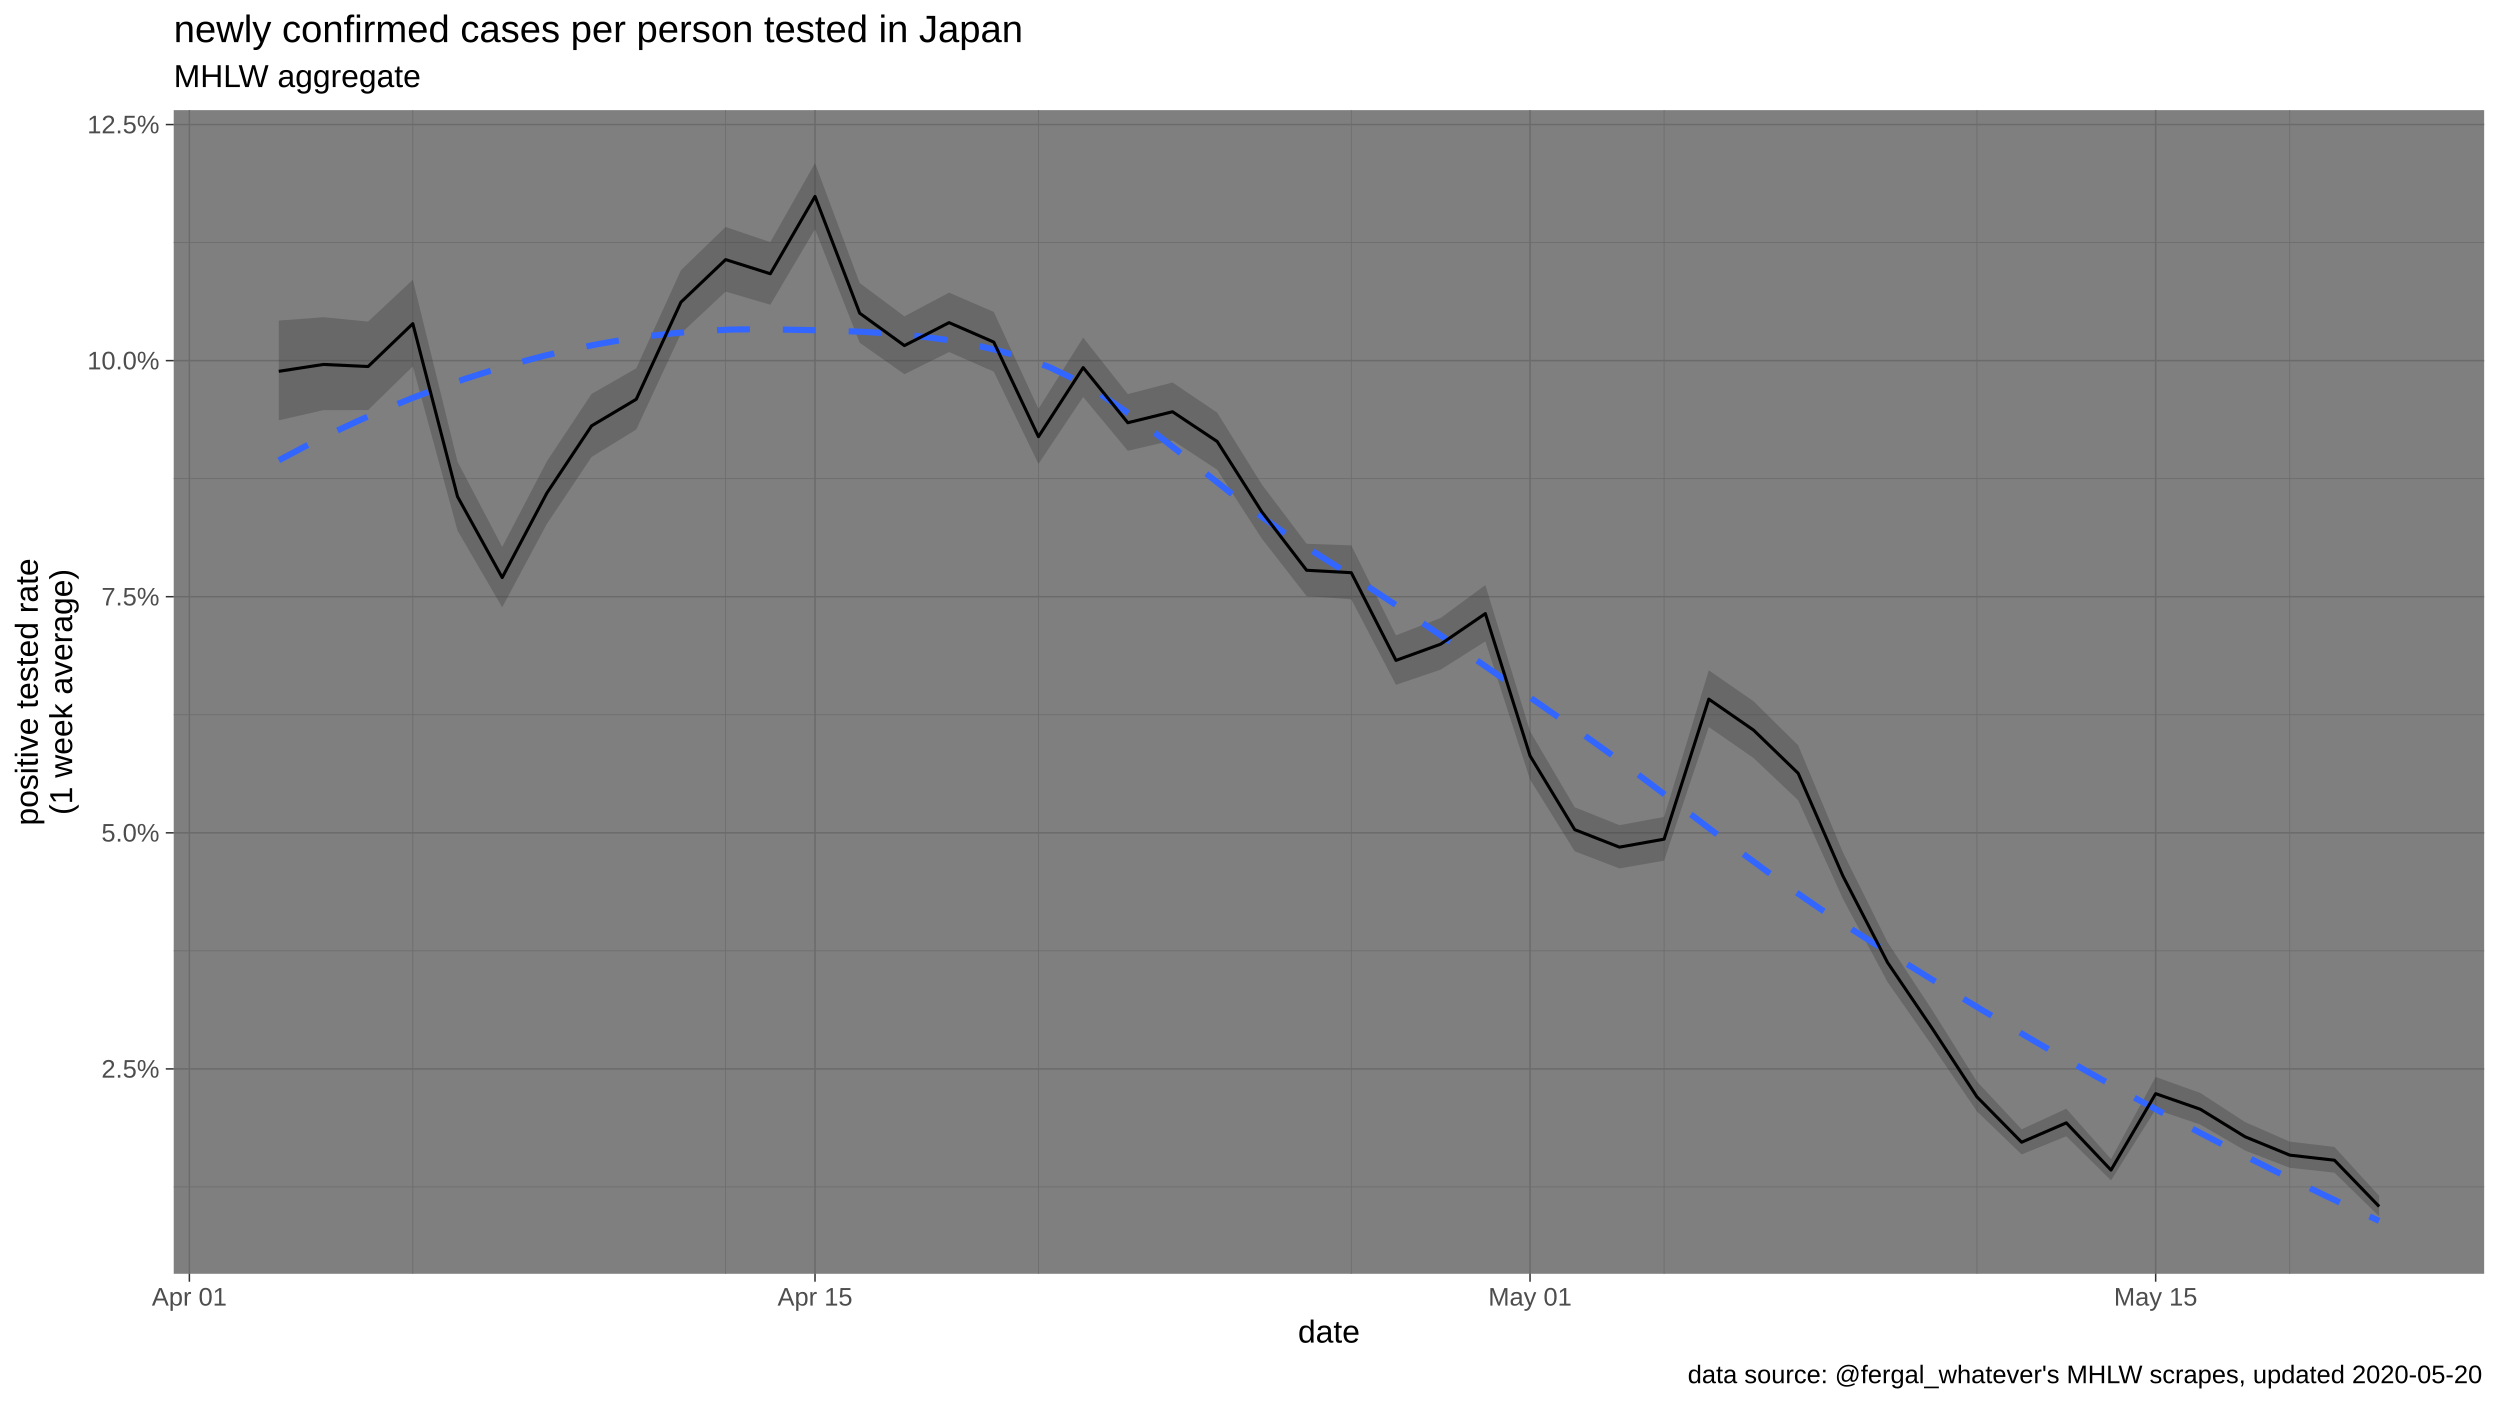
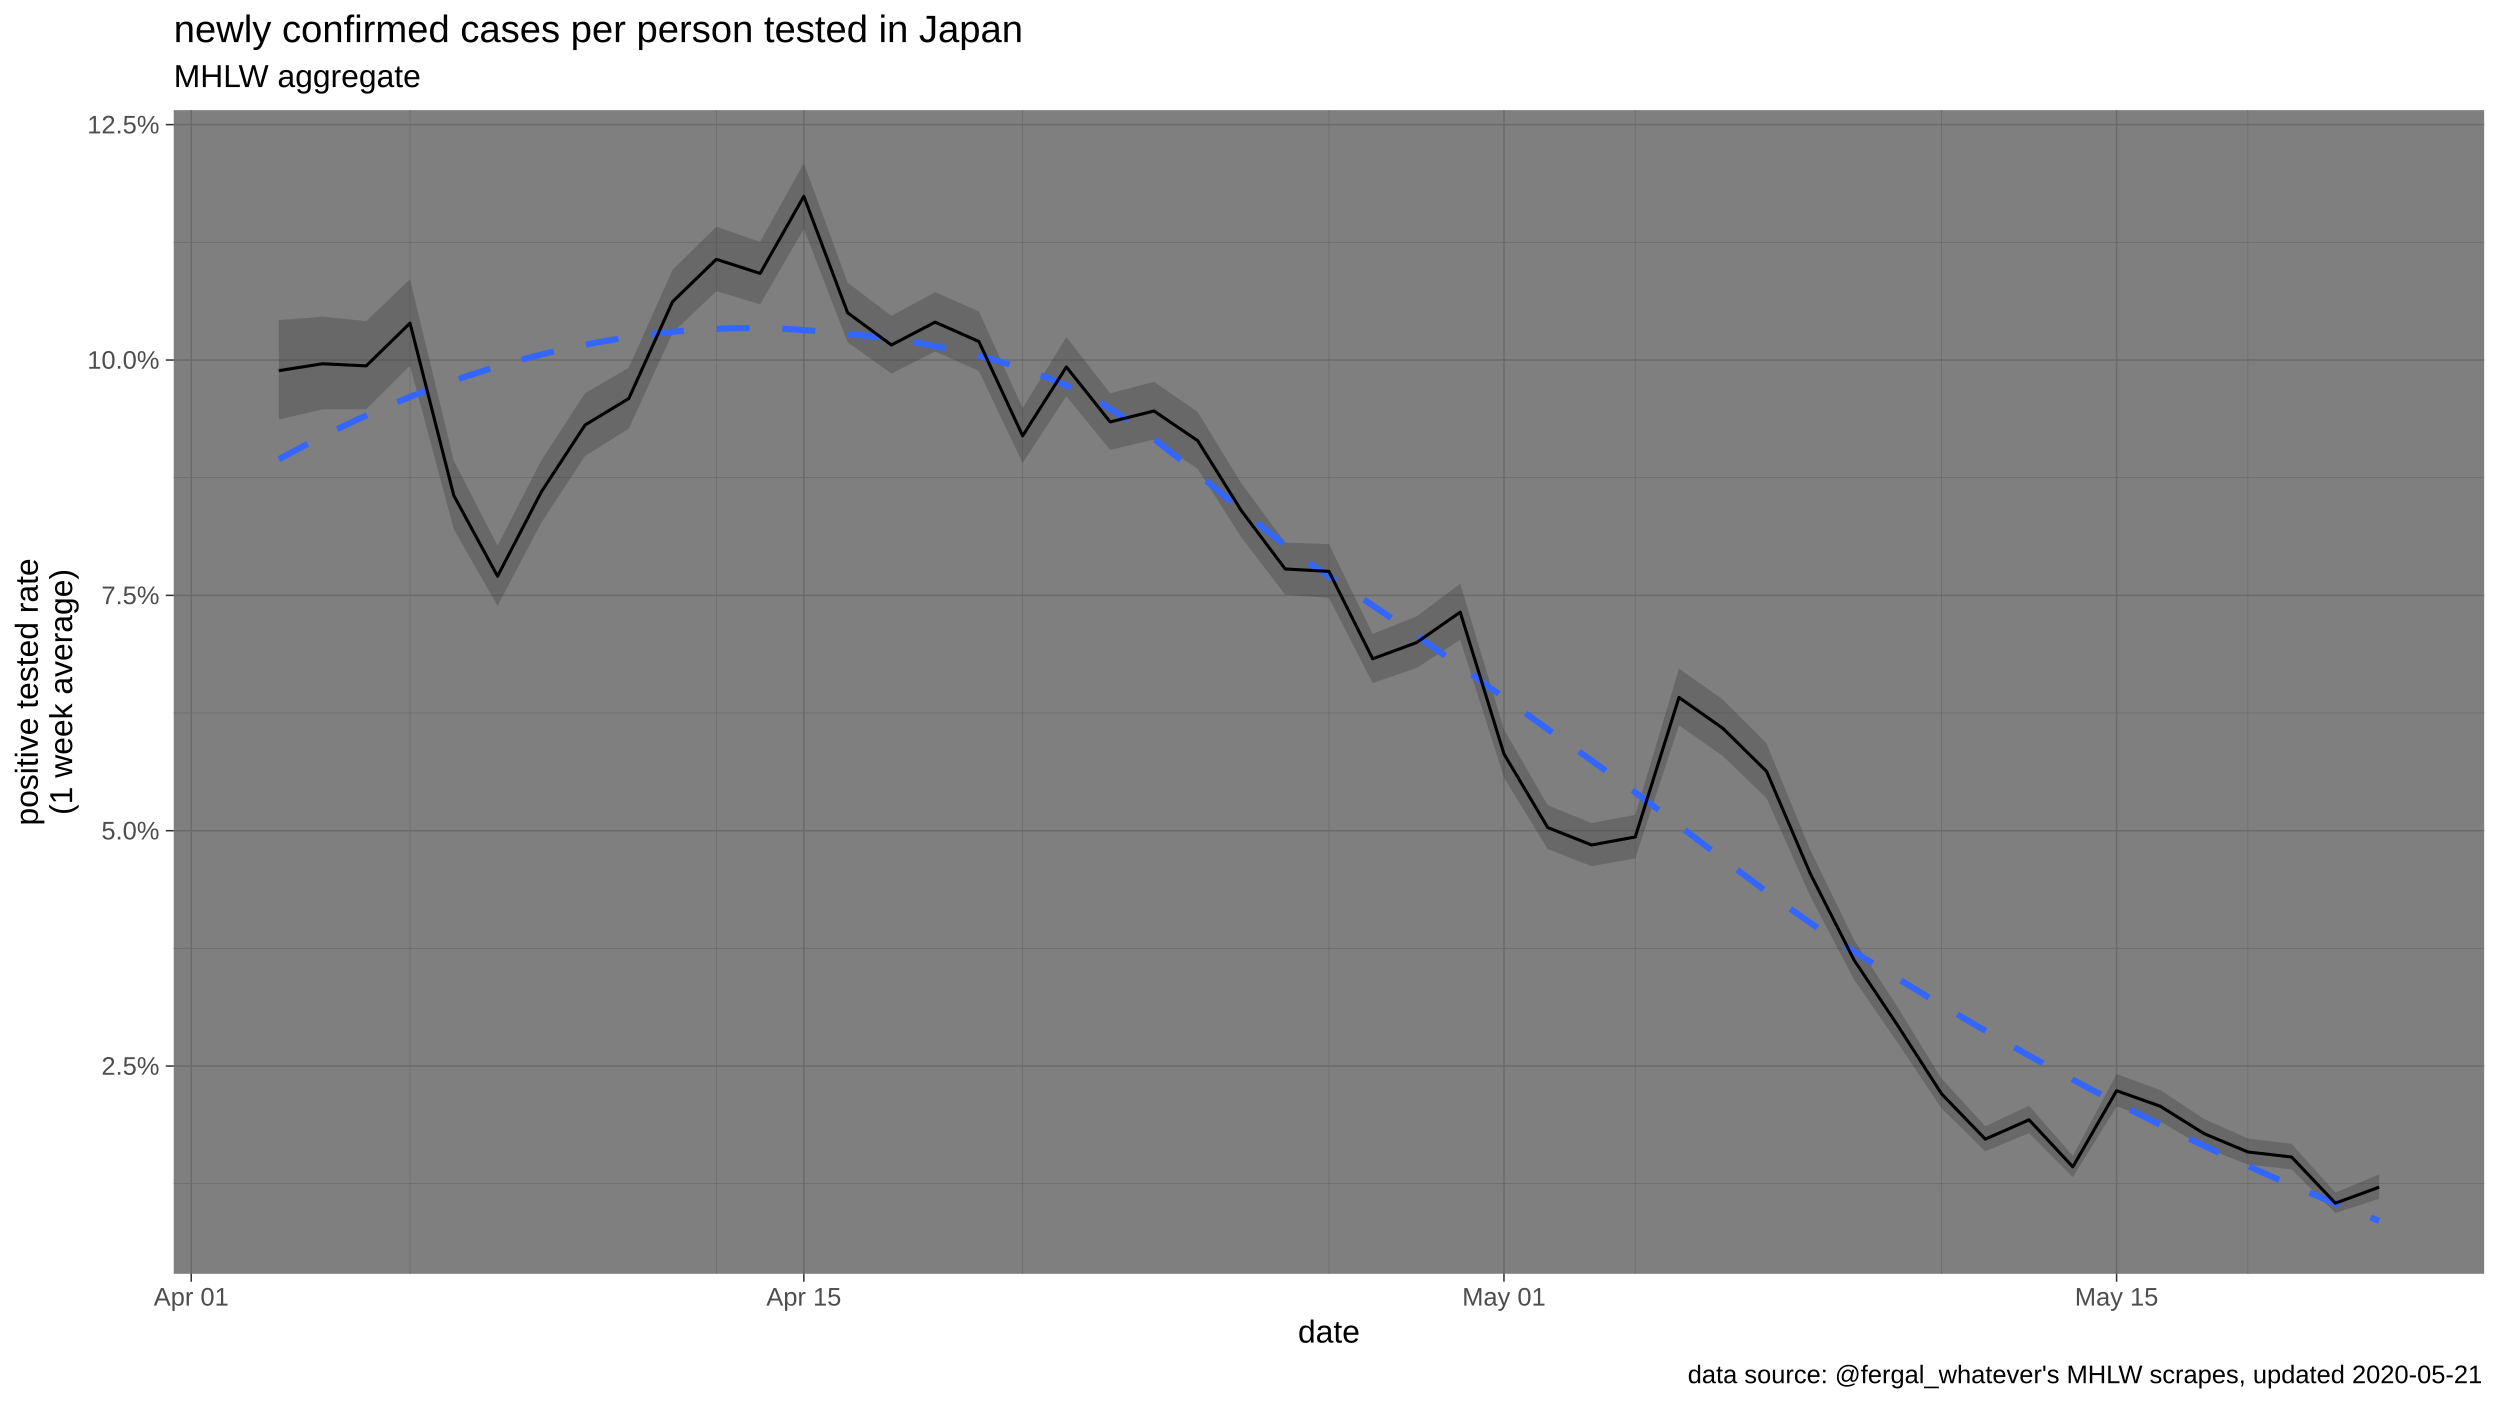
<svg xmlns="http://www.w3.org/2000/svg" viewBox="0 0 864.00 486.00">
  <defs>
    <style type="text/css">
    line, polyline, polygon, path, rect, circle {
      fill: none;
      stroke: #000000;
      stroke-linecap: round;
      stroke-linejoin: round;
      stroke-miterlimit: 10.00;
    }
  </style>
  </defs>
  <rect width="100%" height="100%" style="stroke: none; fill: #FFFFFF;" />
  <rect x="0.00" y="0.00" width="864.00" height="486.00" style="stroke-width: 1.07; stroke: #FFFFFF; fill: #FFFFFF;" />
  <defs>
    <clipPath id="cpNjAuMDR8ODU4LjUyfDQ0MC4yMnwzOC4wNw==">
      <rect x="60.04" y="38.07" width="798.48" height="402.15" />
    </clipPath>
  </defs>
  <rect x="60.04" y="38.07" width="798.48" height="402.15" style="stroke-width: 1.07; stroke: none; fill: #7F7F7F;" clip-path="url(#cpNjAuMDR8ODU4LjUyfDQ0MC4yMnwzOC4wNw==)" />
-   <polyline points="60.04,410.21 858.52,410.21 " style="stroke-width: 0.27; stroke: #6B6B6B; stroke-linecap: butt;" clip-path="url(#cpNjAuMDR8ODU4LjUyfDQ0MC4yMnwzOC4wNw==)" />
-   <polyline points="60.04,328.62 858.52,328.62 " style="stroke-width: 0.27; stroke: #6B6B6B; stroke-linecap: butt;" clip-path="url(#cpNjAuMDR8ODU4LjUyfDQ0MC4yMnwzOC4wNw==)" />
-   <polyline points="60.04,247.02 858.52,247.02 " style="stroke-width: 0.27; stroke: #6B6B6B; stroke-linecap: butt;" clip-path="url(#cpNjAuMDR8ODU4LjUyfDQ0MC4yMnwzOC4wNw==)" />
-   <polyline points="60.04,165.43 858.52,165.43 " style="stroke-width: 0.27; stroke: #6B6B6B; stroke-linecap: butt;" clip-path="url(#cpNjAuMDR8ODU4LjUyfDQ0MC4yMnwzOC4wNw==)" />
-   <polyline points="60.04,83.84 858.52,83.84 " style="stroke-width: 0.27; stroke: #6B6B6B; stroke-linecap: butt;" clip-path="url(#cpNjAuMDR8ODU4LjUyfDQ0MC4yMnwzOC4wNw==)" />
-   <polyline points="142.67,440.22 142.67,38.07 " style="stroke-width: 0.27; stroke: #6B6B6B; stroke-linecap: butt;" clip-path="url(#cpNjAuMDR8ODU4LjUyfDQ0MC4yMnwzOC4wNw==)" />
-   <polyline points="250.78,440.22 250.78,38.07 " style="stroke-width: 0.27; stroke: #6B6B6B; stroke-linecap: butt;" clip-path="url(#cpNjAuMDR8ODU4LjUyfDQ0MC4yMnwzOC4wNw==)" />
-   <polyline points="358.89,440.22 358.89,38.07 " style="stroke-width: 0.27; stroke: #6B6B6B; stroke-linecap: butt;" clip-path="url(#cpNjAuMDR8ODU4LjUyfDQ0MC4yMnwzOC4wNw==)" />
-   <polyline points="467.00,440.22 467.00,38.07 " style="stroke-width: 0.27; stroke: #6B6B6B; stroke-linecap: butt;" clip-path="url(#cpNjAuMDR8ODU4LjUyfDQ0MC4yMnwzOC4wNw==)" />
-   <polyline points="575.11,440.22 575.11,38.07 " style="stroke-width: 0.27; stroke: #6B6B6B; stroke-linecap: butt;" clip-path="url(#cpNjAuMDR8ODU4LjUyfDQ0MC4yMnwzOC4wNw==)" />
-   <polyline points="683.23,440.22 683.23,38.07 " style="stroke-width: 0.27; stroke: #6B6B6B; stroke-linecap: butt;" clip-path="url(#cpNjAuMDR8ODU4LjUyfDQ0MC4yMnwzOC4wNw==)" />
-   <polyline points="791.34,440.22 791.34,38.07 " style="stroke-width: 0.27; stroke: #6B6B6B; stroke-linecap: butt;" clip-path="url(#cpNjAuMDR8ODU4LjUyfDQ0MC4yMnwzOC4wNw==)" />
-   <polyline points="60.04,369.41 858.52,369.41 " style="stroke-width: 0.53; stroke: #6B6B6B; stroke-linecap: butt;" clip-path="url(#cpNjAuMDR8ODU4LjUyfDQ0MC4yMnwzOC4wNw==)" />
-   <polyline points="60.04,287.82 858.52,287.82 " style="stroke-width: 0.53; stroke: #6B6B6B; stroke-linecap: butt;" clip-path="url(#cpNjAuMDR8ODU4LjUyfDQ0MC4yMnwzOC4wNw==)" />
-   <polyline points="60.04,206.23 858.52,206.23 " style="stroke-width: 0.53; stroke: #6B6B6B; stroke-linecap: butt;" clip-path="url(#cpNjAuMDR8ODU4LjUyfDQ0MC4yMnwzOC4wNw==)" />
-   <polyline points="60.04,124.63 858.52,124.63 " style="stroke-width: 0.53; stroke: #6B6B6B; stroke-linecap: butt;" clip-path="url(#cpNjAuMDR8ODU4LjUyfDQ0MC4yMnwzOC4wNw==)" />
-   <polyline points="60.04,43.04 858.52,43.04 " style="stroke-width: 0.53; stroke: #6B6B6B; stroke-linecap: butt;" clip-path="url(#cpNjAuMDR8ODU4LjUyfDQ0MC4yMnwzOC4wNw==)" />
-   <polyline points="65.45,440.22 65.45,38.07 " style="stroke-width: 0.53; stroke: #6B6B6B; stroke-linecap: butt;" clip-path="url(#cpNjAuMDR8ODU4LjUyfDQ0MC4yMnwzOC4wNw==)" />
-   <polyline points="281.67,440.22 281.67,38.07 " style="stroke-width: 0.53; stroke: #6B6B6B; stroke-linecap: butt;" clip-path="url(#cpNjAuMDR8ODU4LjUyfDQ0MC4yMnwzOC4wNw==)" />
-   <polyline points="528.78,440.22 528.78,38.07 " style="stroke-width: 0.53; stroke: #6B6B6B; stroke-linecap: butt;" clip-path="url(#cpNjAuMDR8ODU4LjUyfDQ0MC4yMnwzOC4wNw==)" />
-   <polyline points="745.00,440.22 745.00,38.07 " style="stroke-width: 0.53; stroke: #6B6B6B; stroke-linecap: butt;" clip-path="url(#cpNjAuMDR8ODU4LjUyfDQ0MC4yMnwzOC4wNw==)" />
-   <polygon points="96.34,110.78 111.78,109.62 127.22,111.14 142.67,96.65 158.11,159.52 173.56,189.01 189.00,159.42 204.45,136.13 219.89,127.28 235.34,93.36 250.78,78.43 266.22,83.67 281.67,56.35 297.11,97.80 312.56,109.32 328.00,101.12 343.45,107.80 358.89,141.30 374.34,116.67 389.78,136.19 405.22,132.18 420.67,142.61 436.11,167.44 451.56,187.92 467.00,188.47 482.45,219.57 497.89,213.56 513.34,202.19 528.78,252.72 544.23,278.98 559.67,285.17 575.11,282.31 590.56,231.64 606.00,242.34 621.45,257.57 636.89,294.52 652.34,325.60 667.78,349.10 683.23,373.76 698.67,390.27 714.11,383.16 729.56,400.57 745.00,372.19 760.45,377.73 775.89,387.78 791.34,394.54 806.78,396.38 822.23,413.29 822.23,420.37 806.78,405.27 791.34,403.59 775.89,397.63 760.45,388.67 745.00,383.44 729.56,407.96 714.11,392.70 698.67,398.98 683.23,384.10 667.78,361.46 652.34,339.41 636.89,310.60 621.45,276.58 606.00,261.95 590.56,251.28 575.11,297.45 559.67,300.13 544.23,294.23 528.78,269.42 513.34,221.66 497.89,231.44 482.45,236.67 467.00,207.13 451.56,206.01 436.11,186.20 420.67,162.35 405.22,152.21 389.78,155.80 374.34,137.21 358.89,160.34 343.45,128.45 328.00,121.67 312.56,129.34 297.11,118.47 281.67,79.21 266.22,105.33 250.78,100.78 235.34,115.25 219.89,148.44 204.45,157.95 189.00,181.07 173.56,209.90 158.11,183.36 142.67,126.61 127.22,141.72 111.78,141.75 96.34,145.27 " style="stroke-width: 1.07; stroke: none; fill: #333333; fill-opacity: 0.30;" clip-path="url(#cpNjAuMDR8ODU4LjUyfDQ0MC4yMnwzOC4wNw==)" />
-   <polyline points="96.34,159.08 105.52,154.23 114.71,149.66 123.90,145.38 133.09,141.37 142.28,137.64 151.47,134.17 160.65,130.97 169.84,128.02 179.03,125.34 188.22,122.93 197.41,120.79 206.60,118.93 215.79,117.34 224.97,116.05 234.16,115.04 243.35,114.32 252.54,113.90 261.73,113.78 270.92,113.91 280.11,114.08 289.29,114.32 298.48,114.69 307.67,115.26 316.86,116.11 326.05,117.30 335.24,118.90 344.42,120.99 353.61,123.62 362.80,126.94 371.99,131.38 381.18,136.84 390.37,143.10 399.56,149.94 408.74,157.15 417.93,164.51 427.12,171.80 436.31,178.80 445.50,185.30 454.69,191.14 463.87,196.94 473.06,202.89 482.25,208.98 491.44,215.17 500.63,221.46 509.82,227.81 519.01,234.20 528.19,240.61 537.38,247.02 546.57,253.42 555.76,260.00 564.95,266.77 574.14,273.69 583.33,280.67 592.51,287.65 601.70,294.56 610.89,301.34 620.08,307.92 629.27,314.23 638.46,320.21 647.64,326.03 656.83,331.79 666.02,337.49 675.21,343.13 684.40,348.69 693.59,354.18 702.78,359.60 711.96,364.93 721.15,370.17 730.34,375.32 739.53,380.38 748.72,385.35 757.91,390.22 767.10,395.01 776.28,399.71 785.47,404.33 794.66,408.86 803.85,413.30 813.04,417.66 822.23,421.94 " style="stroke-width: 2.13; stroke: #3366FF; stroke-dasharray: 11.38,11.38; stroke-linecap: butt;" clip-path="url(#cpNjAuMDR8ODU4LjUyfDQ0MC4yMnwzOC4wNw==)" />
-   <polyline points="96.34,128.33 111.78,125.95 127.22,126.67 142.67,111.85 158.11,171.61 173.56,199.61 189.00,170.39 204.45,147.17 219.89,137.98 235.34,104.42 250.78,89.72 266.22,94.61 281.67,67.89 297.11,108.24 312.56,119.43 328.00,111.50 343.45,118.23 358.89,150.92 374.34,127.05 389.78,146.10 405.22,142.30 420.67,152.59 436.11,176.93 451.56,197.08 467.00,197.92 482.45,228.23 497.89,222.62 513.34,212.06 528.78,261.20 544.23,286.73 559.67,292.77 575.11,290.01 590.56,241.62 606.00,252.31 621.45,267.25 636.89,302.71 652.34,332.65 667.78,355.43 683.23,379.07 698.67,394.75 714.11,388.06 729.56,404.38 745.00,377.97 760.45,383.36 775.89,392.86 791.34,399.21 806.78,400.97 822.23,416.96 " style="stroke-width: 1.07; stroke-linecap: butt;" clip-path="url(#cpNjAuMDR8ODU4LjUyfDQ0MC4yMnwzOC4wNw==)" />
+   <polyline points="60.04,409.08 858.52,409.08 " style="stroke-width: 0.27; stroke: #6B6B6B; stroke-linecap: butt;" clip-path="url(#cpNjAuMDR8ODU4LjUyfDQ0MC4yMnwzOC4wNw==)" />
+   <polyline points="60.04,327.75 858.52,327.75 " style="stroke-width: 0.27; stroke: #6B6B6B; stroke-linecap: butt;" clip-path="url(#cpNjAuMDR8ODU4LjUyfDQ0MC4yMnwzOC4wNw==)" />
+   <polyline points="60.04,246.42 858.52,246.42 " style="stroke-width: 0.27; stroke: #6B6B6B; stroke-linecap: butt;" clip-path="url(#cpNjAuMDR8ODU4LjUyfDQ0MC4yMnwzOC4wNw==)" />
+   <polyline points="60.04,165.08 858.52,165.08 " style="stroke-width: 0.27; stroke: #6B6B6B; stroke-linecap: butt;" clip-path="url(#cpNjAuMDR8ODU4LjUyfDQ0MC4yMnwzOC4wNw==)" />
+   <polyline points="60.04,83.75 858.52,83.75 " style="stroke-width: 0.27; stroke: #6B6B6B; stroke-linecap: butt;" clip-path="url(#cpNjAuMDR8ODU4LjUyfDQ0MC4yMnwzOC4wNw==)" />
+   <polyline points="141.70,440.22 141.70,38.07 " style="stroke-width: 0.27; stroke: #6B6B6B; stroke-linecap: butt;" clip-path="url(#cpNjAuMDR8ODU4LjUyfDQ0MC4yMnwzOC4wNw==)" />
+   <polyline points="247.56,440.22 247.56,38.07 " style="stroke-width: 0.27; stroke: #6B6B6B; stroke-linecap: butt;" clip-path="url(#cpNjAuMDR8ODU4LjUyfDQ0MC4yMnwzOC4wNw==)" />
+   <polyline points="353.42,440.22 353.42,38.07 " style="stroke-width: 0.27; stroke: #6B6B6B; stroke-linecap: butt;" clip-path="url(#cpNjAuMDR8ODU4LjUyfDQ0MC4yMnwzOC4wNw==)" />
+   <polyline points="459.28,440.22 459.28,38.07 " style="stroke-width: 0.27; stroke: #6B6B6B; stroke-linecap: butt;" clip-path="url(#cpNjAuMDR8ODU4LjUyfDQ0MC4yMnwzOC4wNw==)" />
+   <polyline points="565.14,440.22 565.14,38.07 " style="stroke-width: 0.27; stroke: #6B6B6B; stroke-linecap: butt;" clip-path="url(#cpNjAuMDR8ODU4LjUyfDQ0MC4yMnwzOC4wNw==)" />
+   <polyline points="671.00,440.22 671.00,38.07 " style="stroke-width: 0.27; stroke: #6B6B6B; stroke-linecap: butt;" clip-path="url(#cpNjAuMDR8ODU4LjUyfDQ0MC4yMnwzOC4wNw==)" />
+   <polyline points="776.86,440.22 776.86,38.07 " style="stroke-width: 0.27; stroke: #6B6B6B; stroke-linecap: butt;" clip-path="url(#cpNjAuMDR8ODU4LjUyfDQ0MC4yMnwzOC4wNw==)" />
+   <polyline points="60.04,368.42 858.52,368.42 " style="stroke-width: 0.53; stroke: #6B6B6B; stroke-linecap: butt;" clip-path="url(#cpNjAuMDR8ODU4LjUyfDQ0MC4yMnwzOC4wNw==)" />
+   <polyline points="60.04,287.08 858.52,287.08 " style="stroke-width: 0.53; stroke: #6B6B6B; stroke-linecap: butt;" clip-path="url(#cpNjAuMDR8ODU4LjUyfDQ0MC4yMnwzOC4wNw==)" />
+   <polyline points="60.04,205.75 858.52,205.75 " style="stroke-width: 0.53; stroke: #6B6B6B; stroke-linecap: butt;" clip-path="url(#cpNjAuMDR8ODU4LjUyfDQ0MC4yMnwzOC4wNw==)" />
+   <polyline points="60.04,124.42 858.52,124.42 " style="stroke-width: 0.53; stroke: #6B6B6B; stroke-linecap: butt;" clip-path="url(#cpNjAuMDR8ODU4LjUyfDQ0MC4yMnwzOC4wNw==)" />
+   <polyline points="60.04,43.08 858.52,43.08 " style="stroke-width: 0.53; stroke: #6B6B6B; stroke-linecap: butt;" clip-path="url(#cpNjAuMDR8ODU4LjUyfDQ0MC4yMnwzOC4wNw==)" />
+   <polyline points="66.09,440.22 66.09,38.07 " style="stroke-width: 0.53; stroke: #6B6B6B; stroke-linecap: butt;" clip-path="url(#cpNjAuMDR8ODU4LjUyfDQ0MC4yMnwzOC4wNw==)" />
+   <polyline points="277.81,440.22 277.81,38.07 " style="stroke-width: 0.53; stroke: #6B6B6B; stroke-linecap: butt;" clip-path="url(#cpNjAuMDR8ODU4LjUyfDQ0MC4yMnwzOC4wNw==)" />
+   <polyline points="519.77,440.22 519.77,38.07 " style="stroke-width: 0.53; stroke: #6B6B6B; stroke-linecap: butt;" clip-path="url(#cpNjAuMDR8ODU4LjUyfDQ0MC4yMnwzOC4wNw==)" />
+   <polyline points="731.49,440.22 731.49,38.07 " style="stroke-width: 0.53; stroke: #6B6B6B; stroke-linecap: butt;" clip-path="url(#cpNjAuMDR8ODU4LjUyfDQ0MC4yMnwzOC4wNw==)" />
+   <polygon points="96.34,110.60 111.46,109.45 126.58,110.96 141.70,96.52 156.83,159.19 171.95,188.59 187.07,159.10 202.19,135.87 217.32,127.05 232.44,93.24 247.56,78.36 262.69,83.58 277.81,56.35 292.93,97.67 308.05,109.16 323.18,100.98 338.30,107.63 353.42,141.03 368.54,116.48 383.67,135.93 398.79,131.94 413.91,142.34 429.04,167.09 444.16,187.50 459.28,188.05 474.40,219.05 489.53,213.05 504.65,201.72 519.77,252.10 534.89,278.27 550.02,284.44 565.14,281.59 580.26,231.08 595.39,241.75 610.51,256.93 625.63,293.76 640.75,324.74 655.88,348.17 671.00,372.75 686.12,389.21 701.24,382.12 716.37,399.48 731.49,371.18 746.61,376.71 761.74,386.72 776.86,393.46 791.98,395.30 807.10,412.15 822.23,405.90 822.23,414.30 807.10,419.21 791.98,404.16 776.86,402.48 761.74,396.54 746.61,387.61 731.49,382.40 716.37,406.84 701.24,391.63 686.12,397.89 671.00,383.06 655.88,360.49 640.75,338.51 625.63,309.79 610.51,275.87 595.39,261.29 580.26,250.66 565.14,296.68 550.02,299.35 534.89,293.47 519.77,268.74 504.65,221.13 489.53,230.88 474.40,236.09 459.28,206.65 444.16,205.53 429.04,185.78 413.91,162.02 398.79,151.90 383.67,155.49 368.54,136.95 353.42,160.01 338.30,128.22 323.18,121.47 308.05,129.11 292.93,118.28 277.81,79.13 262.69,105.17 247.56,100.64 232.44,115.06 217.32,148.15 202.19,157.62 187.07,180.67 171.95,209.41 156.83,182.96 141.70,126.38 126.58,141.45 111.46,141.48 96.34,144.99 " style="stroke-width: 1.07; stroke: none; fill: #333333; fill-opacity: 0.30;" clip-path="url(#cpNjAuMDR8ODU4LjUyfDQ0MC4yMnwzOC4wNw==)" />
+   <polyline points="96.34,158.75 105.52,153.81 114.71,149.16 123.90,144.80 133.09,140.72 142.28,136.94 151.47,133.43 160.65,130.21 169.84,127.28 179.03,124.62 188.22,122.24 197.41,120.13 206.60,118.30 215.79,116.74 224.97,115.47 234.16,114.50 243.35,113.82 252.54,113.45 261.73,113.39 270.92,113.65 280.11,114.23 289.29,115.00 298.48,115.92 307.67,117.06 316.86,118.44 326.05,120.13 335.24,122.16 344.42,124.58 353.61,127.44 362.80,130.78 371.99,134.69 381.18,139.64 390.37,145.57 399.56,152.26 408.74,159.48 417.93,167.03 427.12,174.69 436.31,182.24 445.50,189.46 454.69,196.14 463.87,202.20 473.06,208.31 482.25,214.56 491.44,220.95 500.63,227.43 509.82,233.98 519.01,240.58 528.19,247.19 537.38,253.80 546.57,260.36 555.76,266.93 564.95,273.70 574.14,280.62 583.33,287.63 592.51,294.64 601.70,301.60 610.89,308.43 620.08,315.06 629.27,321.43 638.46,327.45 647.64,333.17 656.83,338.80 666.02,344.36 675.21,349.84 684.40,355.22 693.59,360.50 702.78,365.68 711.96,370.74 721.15,375.69 730.34,380.51 739.53,385.20 748.72,389.76 757.91,394.20 767.10,398.51 776.28,402.71 785.47,406.78 794.66,410.74 803.85,414.59 813.04,418.32 822.23,421.94 " style="stroke-width: 2.13; stroke: #3366FF; stroke-dasharray: 11.38,11.38; stroke-linecap: butt;" clip-path="url(#cpNjAuMDR8ODU4LjUyfDQ0MC4yMnwzOC4wNw==)" />
+   <polyline points="96.34,128.10 111.46,125.72 126.58,126.44 141.70,111.67 156.83,171.25 171.95,199.15 187.07,170.02 202.19,146.88 217.32,137.72 232.44,104.27 247.56,89.61 262.69,94.49 277.81,67.85 292.93,108.08 308.05,119.23 323.18,111.33 338.30,118.03 353.42,150.62 368.54,126.82 383.67,145.81 398.79,142.03 413.91,152.29 429.04,176.54 444.16,196.63 459.28,197.47 474.40,227.68 489.53,222.09 504.65,211.56 519.77,260.55 534.89,286.00 550.02,292.02 565.14,289.26 580.26,241.03 595.39,251.69 610.51,266.57 625.63,301.93 640.75,331.77 655.88,354.47 671.00,378.04 686.12,393.68 701.24,387.01 716.37,403.27 731.49,376.95 746.61,382.32 761.74,391.79 776.86,398.12 791.98,399.87 807.10,415.82 822.23,410.27 " style="stroke-width: 1.07; stroke-linecap: butt;" clip-path="url(#cpNjAuMDR8ODU4LjUyfDQ0MC4yMnwzOC4wNw==)" />
  <defs>
    <clipPath id="cpMC4wMHw4NjQuMDB8NDg2LjAwfDAuMDA=">
      <rect x="0.00" y="0.00" width="864.00" height="486.00" />
    </clipPath>
  </defs>
  <g clip-path="url(#cpMC4wMHw4NjQuMDB8NDg2LjAwfDAuMDA=)">
-     <text x="35.05" y="372.44" style="font-size: 8.80px; fill: #4D4D4D; font-family: Liberation Sans;" textLength="20.06px" lengthAdjust="spacingAndGlyphs">2.5%</text>
+     <text x="35.05" y="371.44" style="font-size: 8.80px; fill: #4D4D4D; font-family: Liberation Sans;" textLength="20.06px" lengthAdjust="spacingAndGlyphs">2.5%</text>
  </g>
  <g clip-path="url(#cpMC4wMHw4NjQuMDB8NDg2LjAwfDAuMDA=)">
-     <text x="35.05" y="290.85" style="font-size: 8.80px; fill: #4D4D4D; font-family: Liberation Sans;" textLength="20.06px" lengthAdjust="spacingAndGlyphs">5.0%</text>
+     <text x="35.05" y="290.11" style="font-size: 8.80px; fill: #4D4D4D; font-family: Liberation Sans;" textLength="20.06px" lengthAdjust="spacingAndGlyphs">5.0%</text>
  </g>
  <g clip-path="url(#cpMC4wMHw4NjQuMDB8NDg2LjAwfDAuMDA=)">
-     <text x="35.05" y="209.25" style="font-size: 8.80px; fill: #4D4D4D; font-family: Liberation Sans;" textLength="20.06px" lengthAdjust="spacingAndGlyphs">7.5%</text>
+     <text x="35.05" y="208.78" style="font-size: 8.80px; fill: #4D4D4D; font-family: Liberation Sans;" textLength="20.06px" lengthAdjust="spacingAndGlyphs">7.5%</text>
  </g>
  <g clip-path="url(#cpMC4wMHw4NjQuMDB8NDg2LjAwfDAuMDA=)">
-     <text x="30.16" y="127.66" style="font-size: 8.80px; fill: #4D4D4D; font-family: Liberation Sans;" textLength="24.95px" lengthAdjust="spacingAndGlyphs">10.0%</text>
+     <text x="30.16" y="127.44" style="font-size: 8.80px; fill: #4D4D4D; font-family: Liberation Sans;" textLength="24.95px" lengthAdjust="spacingAndGlyphs">10.0%</text>
  </g>
  <g clip-path="url(#cpMC4wMHw4NjQuMDB8NDg2LjAwfDAuMDA=)">
-     <text x="30.16" y="46.07" style="font-size: 8.80px; fill: #4D4D4D; font-family: Liberation Sans;" textLength="24.95px" lengthAdjust="spacingAndGlyphs">12.5%</text>
+     <text x="30.16" y="46.11" style="font-size: 8.80px; fill: #4D4D4D; font-family: Liberation Sans;" textLength="24.95px" lengthAdjust="spacingAndGlyphs">12.5%</text>
  </g>
-   <polyline points="57.30,369.41 60.04,369.41 " style="stroke-width: 0.53; stroke: #333333; stroke-linecap: butt;" clip-path="url(#cpMC4wMHw4NjQuMDB8NDg2LjAwfDAuMDA=)" />
-   <polyline points="57.30,287.82 60.04,287.82 " style="stroke-width: 0.53; stroke: #333333; stroke-linecap: butt;" clip-path="url(#cpMC4wMHw4NjQuMDB8NDg2LjAwfDAuMDA=)" />
-   <polyline points="57.30,206.23 60.04,206.23 " style="stroke-width: 0.53; stroke: #333333; stroke-linecap: butt;" clip-path="url(#cpMC4wMHw4NjQuMDB8NDg2LjAwfDAuMDA=)" />
-   <polyline points="57.30,124.63 60.04,124.63 " style="stroke-width: 0.53; stroke: #333333; stroke-linecap: butt;" clip-path="url(#cpMC4wMHw4NjQuMDB8NDg2LjAwfDAuMDA=)" />
-   <polyline points="57.30,43.04 60.04,43.04 " style="stroke-width: 0.53; stroke: #333333; stroke-linecap: butt;" clip-path="url(#cpMC4wMHw4NjQuMDB8NDg2LjAwfDAuMDA=)" />
-   <polyline points="65.45,442.96 65.45,440.22 " style="stroke-width: 0.53; stroke: #333333; stroke-linecap: butt;" clip-path="url(#cpMC4wMHw4NjQuMDB8NDg2LjAwfDAuMDA=)" />
-   <polyline points="281.67,442.96 281.67,440.22 " style="stroke-width: 0.53; stroke: #333333; stroke-linecap: butt;" clip-path="url(#cpMC4wMHw4NjQuMDB8NDg2LjAwfDAuMDA=)" />
-   <polyline points="528.78,442.96 528.78,440.22 " style="stroke-width: 0.53; stroke: #333333; stroke-linecap: butt;" clip-path="url(#cpMC4wMHw4NjQuMDB8NDg2LjAwfDAuMDA=)" />
-   <polyline points="745.00,442.96 745.00,440.22 " style="stroke-width: 0.53; stroke: #333333; stroke-linecap: butt;" clip-path="url(#cpMC4wMHw4NjQuMDB8NDg2LjAwfDAuMDA=)" />
+   <polyline points="57.30,368.42 60.04,368.42 " style="stroke-width: 0.53; stroke: #333333; stroke-linecap: butt;" clip-path="url(#cpMC4wMHw4NjQuMDB8NDg2LjAwfDAuMDA=)" />
+   <polyline points="57.30,287.08 60.04,287.08 " style="stroke-width: 0.53; stroke: #333333; stroke-linecap: butt;" clip-path="url(#cpMC4wMHw4NjQuMDB8NDg2LjAwfDAuMDA=)" />
+   <polyline points="57.30,205.75 60.04,205.75 " style="stroke-width: 0.53; stroke: #333333; stroke-linecap: butt;" clip-path="url(#cpMC4wMHw4NjQuMDB8NDg2LjAwfDAuMDA=)" />
+   <polyline points="57.30,124.42 60.04,124.42 " style="stroke-width: 0.53; stroke: #333333; stroke-linecap: butt;" clip-path="url(#cpMC4wMHw4NjQuMDB8NDg2LjAwfDAuMDA=)" />
+   <polyline points="57.30,43.08 60.04,43.08 " style="stroke-width: 0.53; stroke: #333333; stroke-linecap: butt;" clip-path="url(#cpMC4wMHw4NjQuMDB8NDg2LjAwfDAuMDA=)" />
+   <polyline points="66.09,442.96 66.09,440.22 " style="stroke-width: 0.53; stroke: #333333; stroke-linecap: butt;" clip-path="url(#cpMC4wMHw4NjQuMDB8NDg2LjAwfDAuMDA=)" />
+   <polyline points="277.81,442.96 277.81,440.22 " style="stroke-width: 0.53; stroke: #333333; stroke-linecap: butt;" clip-path="url(#cpMC4wMHw4NjQuMDB8NDg2LjAwfDAuMDA=)" />
+   <polyline points="519.77,442.96 519.77,440.22 " style="stroke-width: 0.53; stroke: #333333; stroke-linecap: butt;" clip-path="url(#cpMC4wMHw4NjQuMDB8NDg2LjAwfDAuMDA=)" />
+   <polyline points="731.49,442.96 731.49,440.22 " style="stroke-width: 0.53; stroke: #333333; stroke-linecap: butt;" clip-path="url(#cpMC4wMHw4NjQuMDB8NDg2LjAwfDAuMDA=)" />
  <g clip-path="url(#cpMC4wMHw4NjQuMDB8NDg2LjAwfDAuMDA=)">
-     <text x="52.48" y="451.21" style="font-size: 8.80px; fill: #4D4D4D; font-family: Liberation Sans;" textLength="25.93px" lengthAdjust="spacingAndGlyphs">Apr 01</text>
+     <text x="53.13" y="451.21" style="font-size: 8.80px; fill: #4D4D4D; font-family: Liberation Sans;" textLength="25.93px" lengthAdjust="spacingAndGlyphs">Apr 01</text>
  </g>
  <g clip-path="url(#cpMC4wMHw4NjQuMDB8NDg2LjAwfDAuMDA=)">
-     <text x="268.71" y="451.21" style="font-size: 8.80px; fill: #4D4D4D; font-family: Liberation Sans;" textLength="25.93px" lengthAdjust="spacingAndGlyphs">Apr 15</text>
+     <text x="264.84" y="451.21" style="font-size: 8.80px; fill: #4D4D4D; font-family: Liberation Sans;" textLength="25.93px" lengthAdjust="spacingAndGlyphs">Apr 15</text>
  </g>
  <g clip-path="url(#cpMC4wMHw4NjQuMDB8NDg2LjAwfDAuMDA=)">
-     <text x="514.35" y="451.21" style="font-size: 8.80px; fill: #4D4D4D; font-family: Liberation Sans;" textLength="28.86px" lengthAdjust="spacingAndGlyphs">May 01</text>
+     <text x="505.34" y="451.21" style="font-size: 8.80px; fill: #4D4D4D; font-family: Liberation Sans;" textLength="28.86px" lengthAdjust="spacingAndGlyphs">May 01</text>
  </g>
  <g clip-path="url(#cpMC4wMHw4NjQuMDB8NDg2LjAwfDAuMDA=)">
-     <text x="730.57" y="451.21" style="font-size: 8.80px; fill: #4D4D4D; font-family: Liberation Sans;" textLength="28.86px" lengthAdjust="spacingAndGlyphs">May 15</text>
+     <text x="717.06" y="451.21" style="font-size: 8.80px; fill: #4D4D4D; font-family: Liberation Sans;" textLength="28.86px" lengthAdjust="spacingAndGlyphs">May 15</text>
  </g>
  <g clip-path="url(#cpMC4wMHw4NjQuMDB8NDg2LjAwfDAuMDA=)">
    <text x="448.58" y="464.01" style="font-size: 11.00px; font-family: Liberation Sans;" textLength="21.41px" lengthAdjust="spacingAndGlyphs">date</text>
  </g>
  <g clip-path="url(#cpMC4wMHw4NjQuMDB8NDg2LjAwfDAuMDA=)">
    <text transform="translate(13.05,285.31) rotate(-90)" style="font-size: 11.00px; font-family: Liberation Sans;" textLength="92.33px" lengthAdjust="spacingAndGlyphs">positive tested rate</text>
  </g>
  <g clip-path="url(#cpMC4wMHw4NjQuMDB8NDg2LjAwfDAuMDA=)">
    <text transform="translate(24.93,281.64) rotate(-90)" style="font-size: 11.00px; font-family: Liberation Sans;" textLength="84.99px" lengthAdjust="spacingAndGlyphs">(1 week average)</text>
  </g>
  <g clip-path="url(#cpMC4wMHw4NjQuMDB8NDg2LjAwfDAuMDA=)">
    <text x="60.04" y="30.10" style="font-size: 11.00px; font-family: Liberation Sans;" textLength="86.21px" lengthAdjust="spacingAndGlyphs">MHLW aggregate</text>
  </g>
  <g clip-path="url(#cpMC4wMHw4NjQuMDB8NDg2LjAwfDAuMDA=)">
    <text x="60.04" y="14.56" style="font-size: 13.20px; font-family: Liberation Sans;" textLength="293.49px" lengthAdjust="spacingAndGlyphs">newly confirmed cases per person tested in Japan</text>
  </g>
  <g clip-path="url(#cpMC4wMHw4NjQuMDB8NDg2LjAwfDAuMDA=)">
-     <text x="583.27" y="478.03" style="font-size: 8.80px; font-family: Liberation Sans;" textLength="275.25px" lengthAdjust="spacingAndGlyphs">data source: @fergal_whatever's MHLW scrapes, updated 2020-05-20</text>
+     <text x="583.27" y="478.03" style="font-size: 8.80px; font-family: Liberation Sans;" textLength="275.25px" lengthAdjust="spacingAndGlyphs">data source: @fergal_whatever's MHLW scrapes, updated 2020-05-21</text>
  </g>
</svg>
